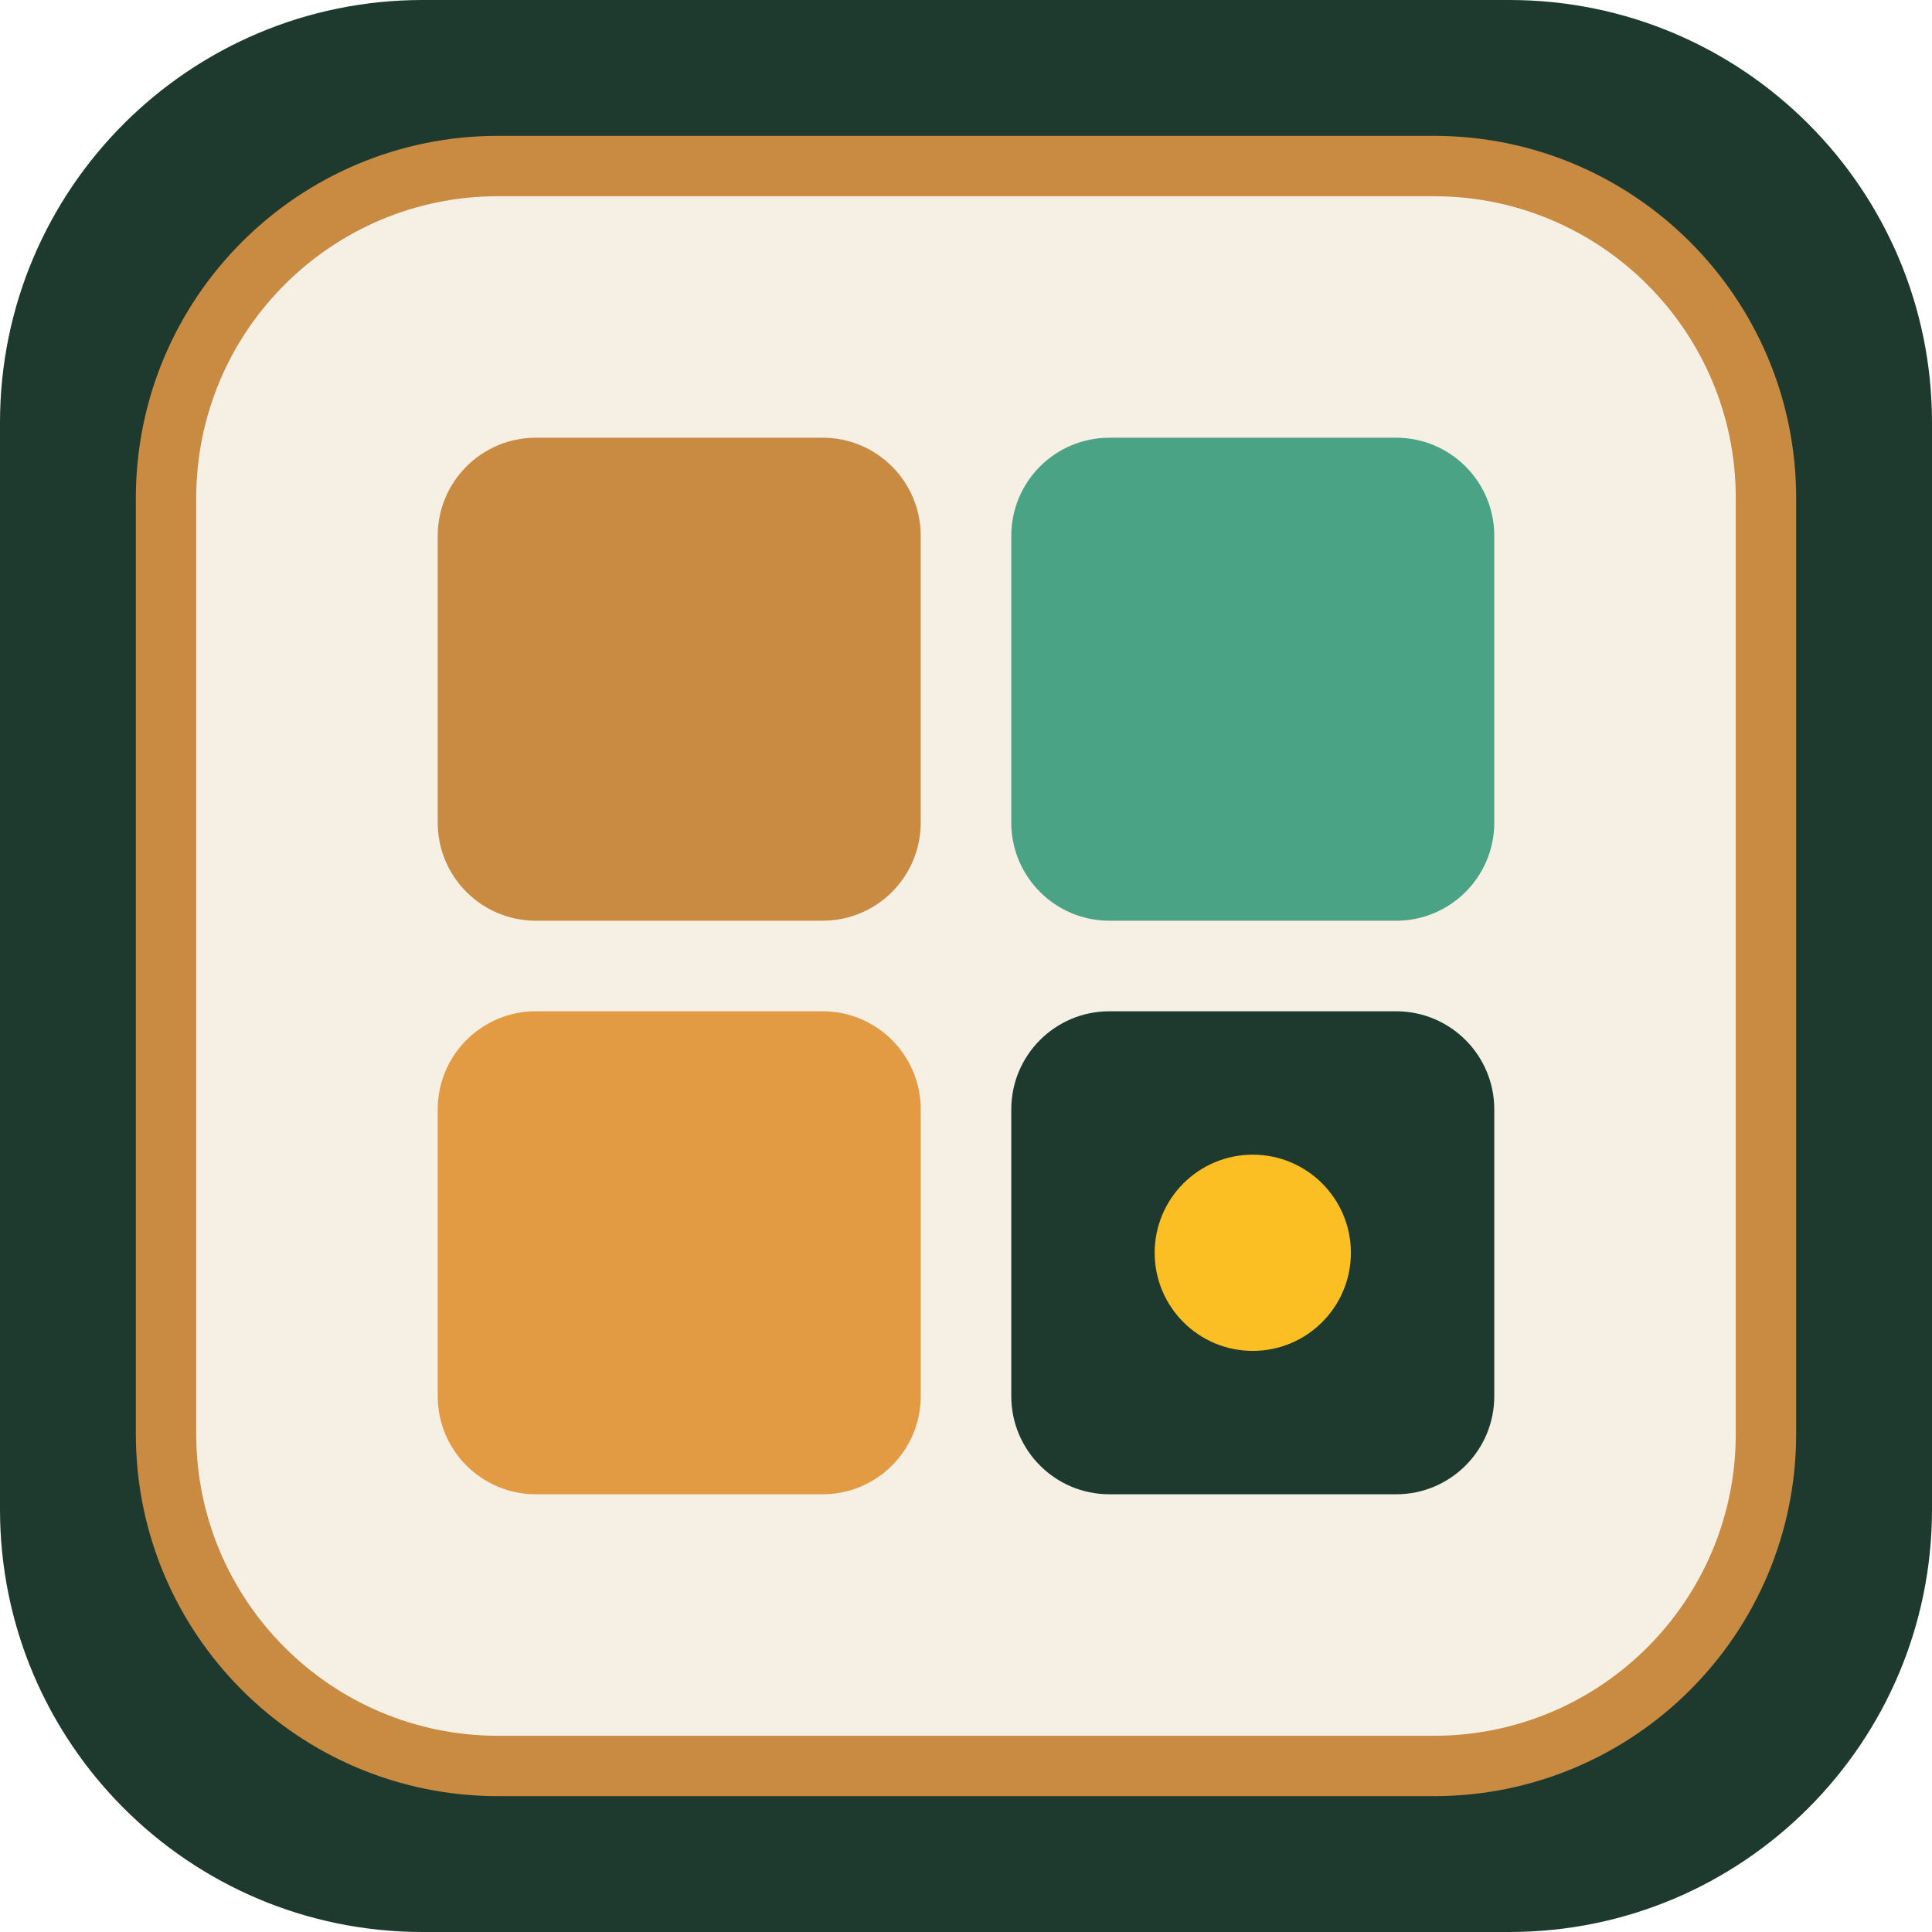
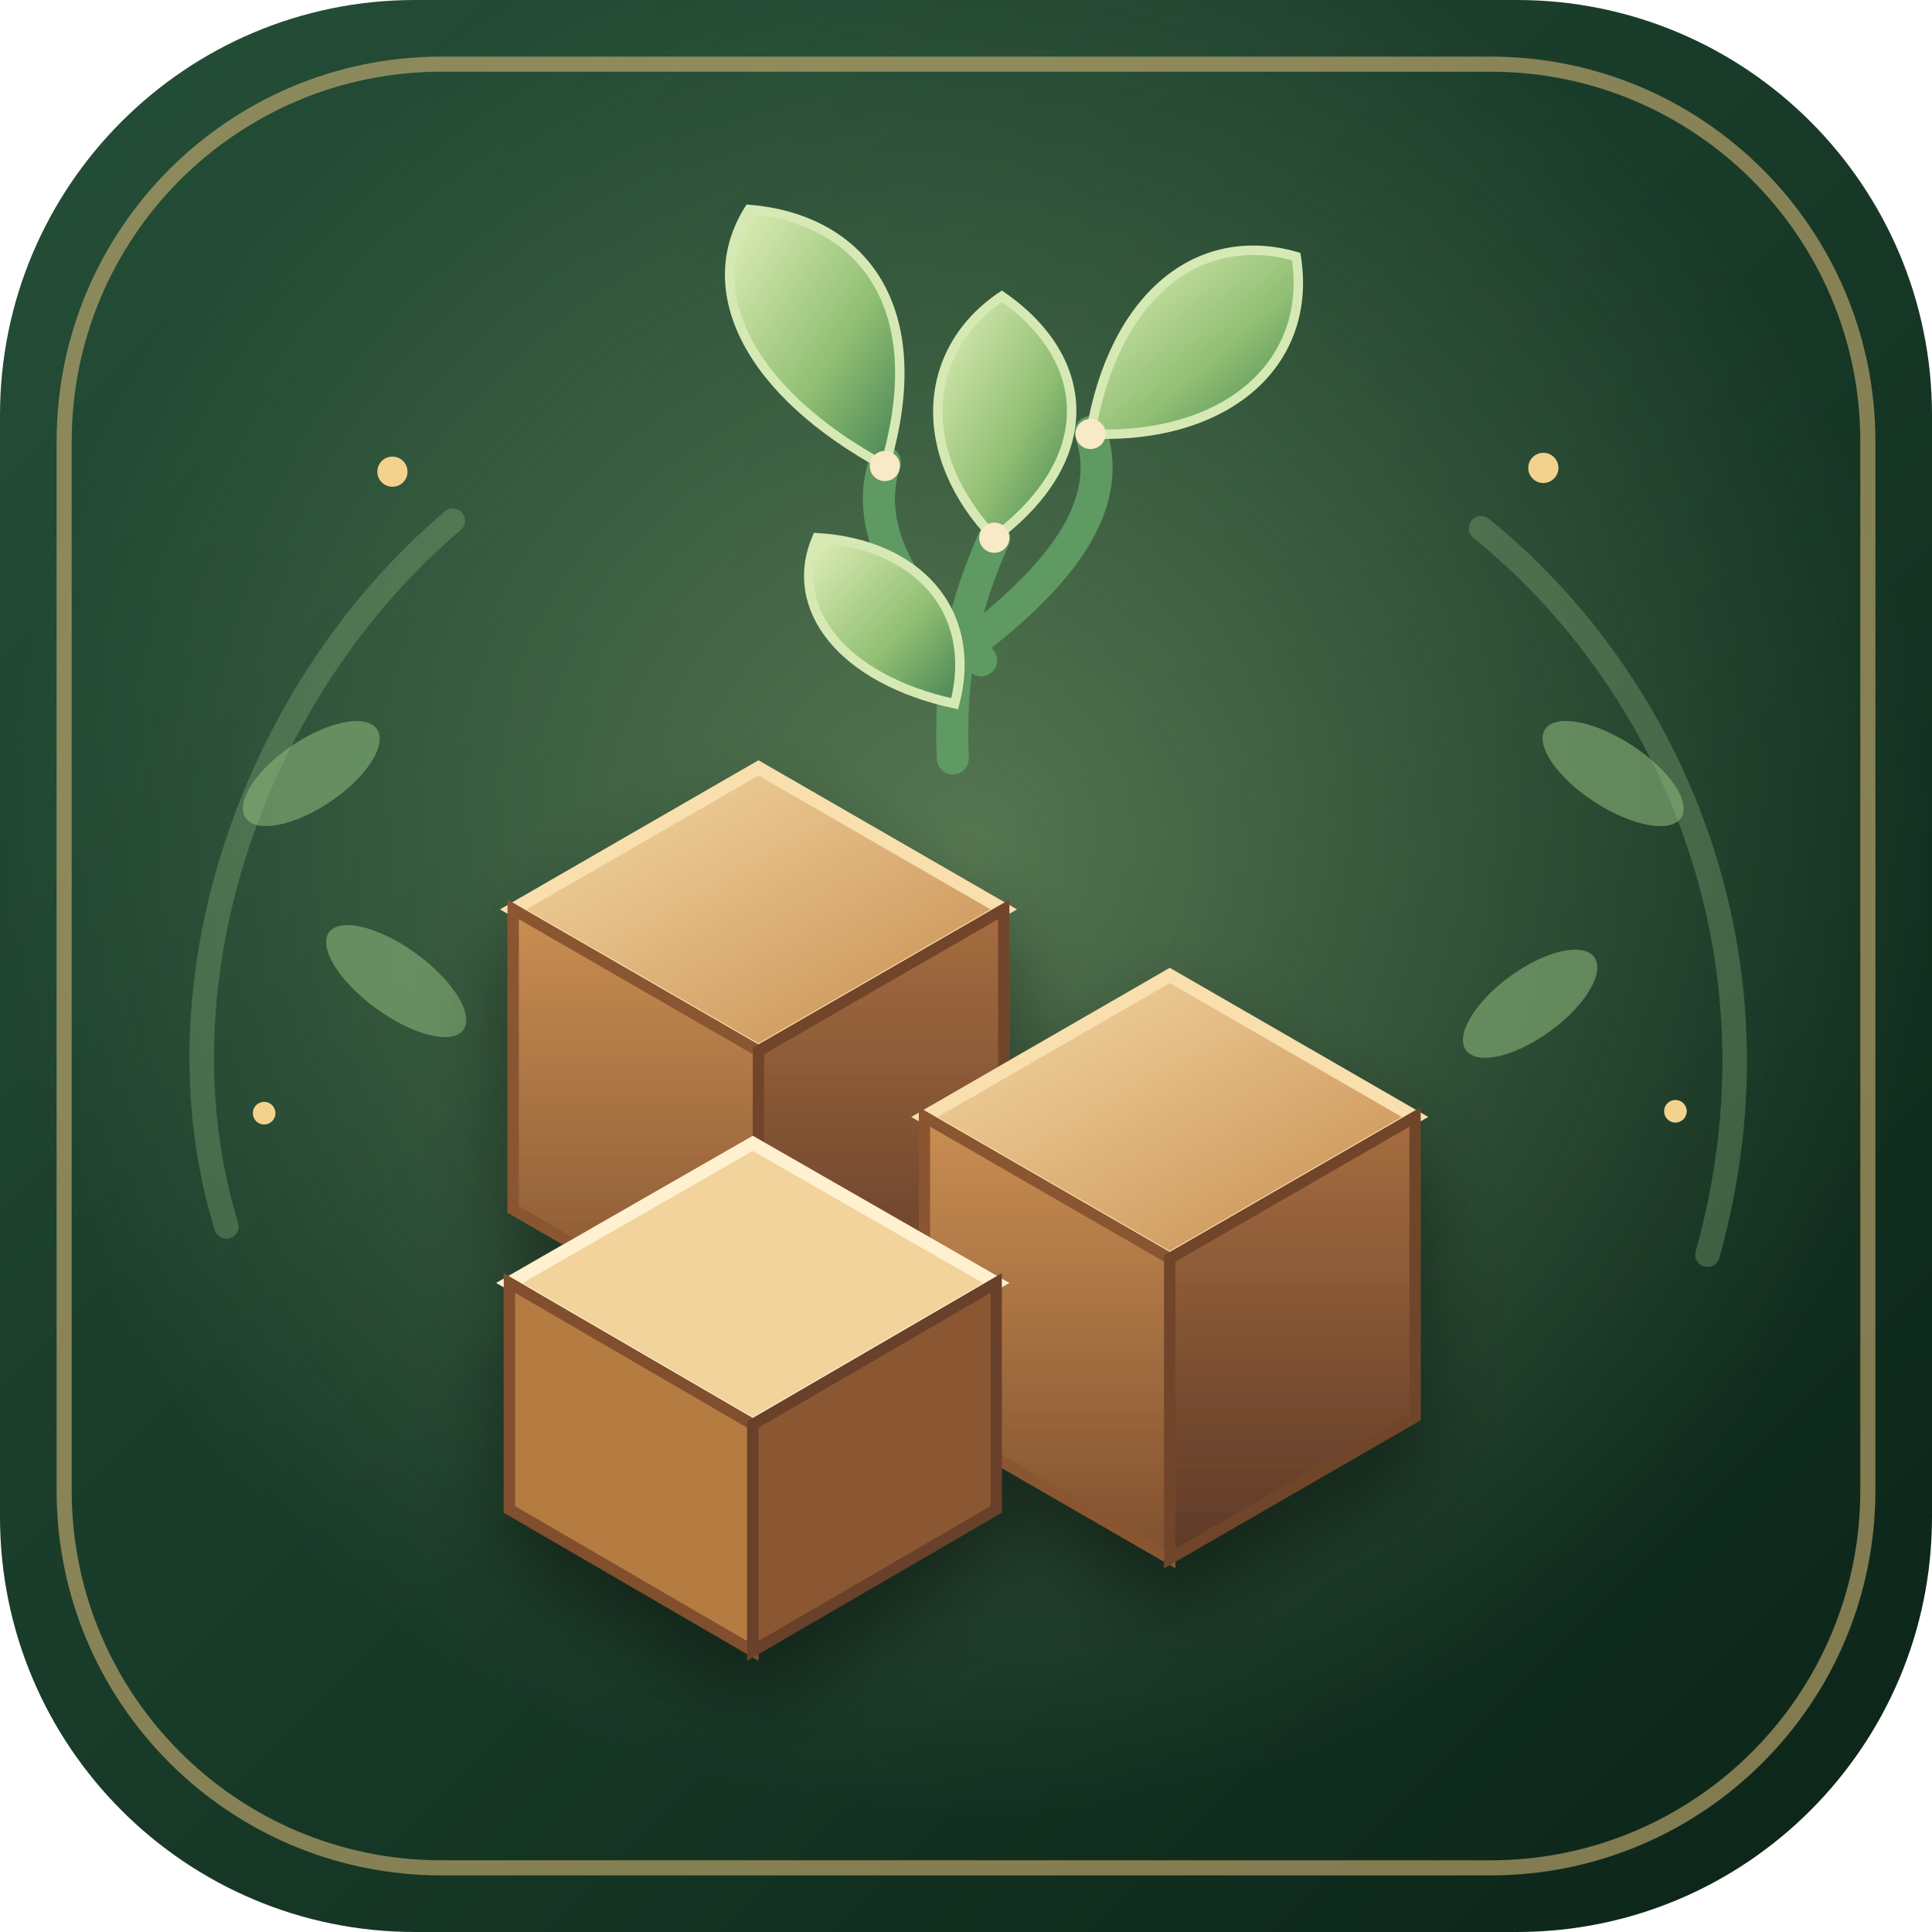
- <svg xmlns="http://www.w3.org/2000/svg" viewBox="0 0 512 512">
-   <rect width="512" height="512" rx="112" fill="#1E3A2F" />
-   <rect x="44" y="44" width="424" height="424" rx="88" fill="#F6EFE4" stroke="#C98A42" stroke-width="16" />
-   <rect x="116" y="116" width="128" height="128" rx="26" fill="#C98A42" />
-   <rect x="268" y="116" width="128" height="128" rx="26" fill="#4BA386" />
-   <rect x="116" y="268" width="128" height="128" rx="26" fill="#E39B43" />
-   <rect x="268" y="268" width="128" height="128" rx="26" fill="#1E3A2F" />
-   <circle cx="332" cy="332" r="26" fill="#FBBF24" />
+ <svg xmlns="http://www.w3.org/2000/svg" width="1024" height="1024" viewBox="0 0 1024 1024">
+   <defs>
+     <linearGradient id="bg" x2="1" y2="1">
+       <stop stop-color="#254F38" />
+       <stop offset="1" stop-color="#0B2418" />
+     </linearGradient>
+     <radialGradient id="glow">
+       <stop stop-color="#A9C887" stop-opacity=".42" />
+       <stop offset="1" stop-color="#A9C887" stop-opacity="0" />
+     </radialGradient>
+     <linearGradient id="top" x1="0" y1="0" x2="1" y2="1">
+       <stop stop-color="#F7DCA8" />
+       <stop offset="1" stop-color="#C58A4C" />
+     </linearGradient>
+     <linearGradient id="left" x2="0" y2="1">
+       <stop stop-color="#C98E52" />
+       <stop offset="1" stop-color="#80502F" />
+     </linearGradient>
+     <linearGradient id="right" x2="0" y2="1">
+       <stop stop-color="#A66D40" />
+       <stop offset="1" stop-color="#5D3927" />
+     </linearGradient>
+     <linearGradient id="leaf" x1="0" y1="0" x2="1" y2="1">
+       <stop stop-color="#E1EFB9" />
+       <stop offset=".6" stop-color="#8FBE72" />
+       <stop offset="1" stop-color="#468255" />
+     </linearGradient>
+     <filter id="shadow" x="-30%" y="-30%" width="160%" height="180%">
+       <feGaussianBlur in="SourceAlpha" stdDeviation="22" />
+       <feOffset dy="25" />
+       <feComponentTransfer>
+         <feFuncA type="linear" slope=".42" />
+       </feComponentTransfer>
+       <feMerge>
+         <feMergeNode />
+         <feMergeNode in="SourceGraphic" />
+       </feMerge>
+     </filter>
+   </defs>
+   <rect width="1024" height="1024" rx="220" fill="url(#bg)" />
+   <circle cx="512" cy="450" r="510" fill="url(#glow)" />
+   <rect x="34" y="34" width="956" height="956" rx="200" fill="none" stroke="#D7B777" stroke-opacity=".58" stroke-width="8" />
+   <g fill="none" stroke="#8DB17A" stroke-width="13" stroke-linecap="round" opacity=".34">
+     <path d="M120 650 C80 520 135 365 240 276" />
+     <path d="M905 665 C950 505 884 360 785 280" />
+   </g>
+   <g fill="#8CB77B" opacity=".58">
+     <ellipse cx="165" cy="410" rx="42" ry="18" transform="rotate(-34 165 410)" />
+     <ellipse cx="210" cy="520" rx="44" ry="18" transform="rotate(36 210 520)" />
+     <ellipse cx="855" cy="410" rx="43" ry="18" transform="rotate(33 855 410)" />
+     <ellipse cx="811" cy="532" rx="42" ry="18" transform="rotate(-36 811 532)" />
+   </g>
+   <g filter="url(#shadow)">
+     <path d="M272 482 L402 407 L532 482 L402 557Z" fill="url(#top)" stroke="#F9DFAD" stroke-width="7" />
+     <path d="M272 482 L402 557 V716 L272 641Z" fill="url(#left)" stroke="#8A5733" stroke-width="6" />
+     <path d="M532 482 L402 557 V716 L532 641Z" fill="url(#right)" stroke="#71452C" stroke-width="6" />
+     <path d="M490 592 L620 517 L750 592 L620 667Z" fill="url(#top)" stroke="#F9DFAD" stroke-width="7" />
+     <path d="M490 592 L620 667 V826 L490 751Z" fill="url(#left)" stroke="#8A5733" stroke-width="6" />
+     <path d="M750 592 L620 667 V826 L750 751Z" fill="url(#right)" stroke="#71452C" stroke-width="6" />
+     <path d="M270 680 L399 606 L528 680 L399 755Z" fill="#F1D39B" stroke="#FFF0CF" stroke-width="7" />
+     <path d="M270 680 L399 755 V875 L270 800Z" fill="#B57B43" stroke="#81502E" stroke-width="6" />
+     <path d="M528 680 L399 755 V875 L528 800Z" fill="#8B5633" stroke="#694029" stroke-width="6" />
+   </g>
+   <g stroke="#5E9A61" stroke-width="17" stroke-linecap="round" fill="none">
+     <path d="M505 402 C503 352 512 319 527 285" />
+     <path d="M520 350 C476 316 458 278 469 245" />
+     <path d="M520 337 C568 299 590 264 578 229" />
+   </g>
+   <g fill="url(#leaf)" stroke="#D6E9B4" stroke-width="5">
+     <path d="M469 247 C397 208 370 154 397 111 C457 116 494 163 469 247Z" />
+     <path d="M578 230 C590 157 635 121 687 136 C696 192 651 233 578 230Z" />
+     <path d="M527 285 C485 241 488 186 531 157 C580 191 582 244 527 285Z" />
+     <path d="M506 373 C446 360 417 322 433 285 C485 288 519 323 506 373Z" />
+   </g>
+   <g fill="#F8E9C7">
+     <circle cx="469" cy="247" r="8" />
+     <circle cx="578" cy="230" r="8" />
+     <circle cx="527" cy="285" r="8" />
+   </g>
+   <g fill="#F2D28D">
+     <circle cx="208" cy="250" r="8" />
+     <circle cx="818" cy="248" r="8" />
+     <circle cx="140" cy="590" r="6" />
+     <circle cx="888" cy="589" r="6" />
+   </g>
</svg>
